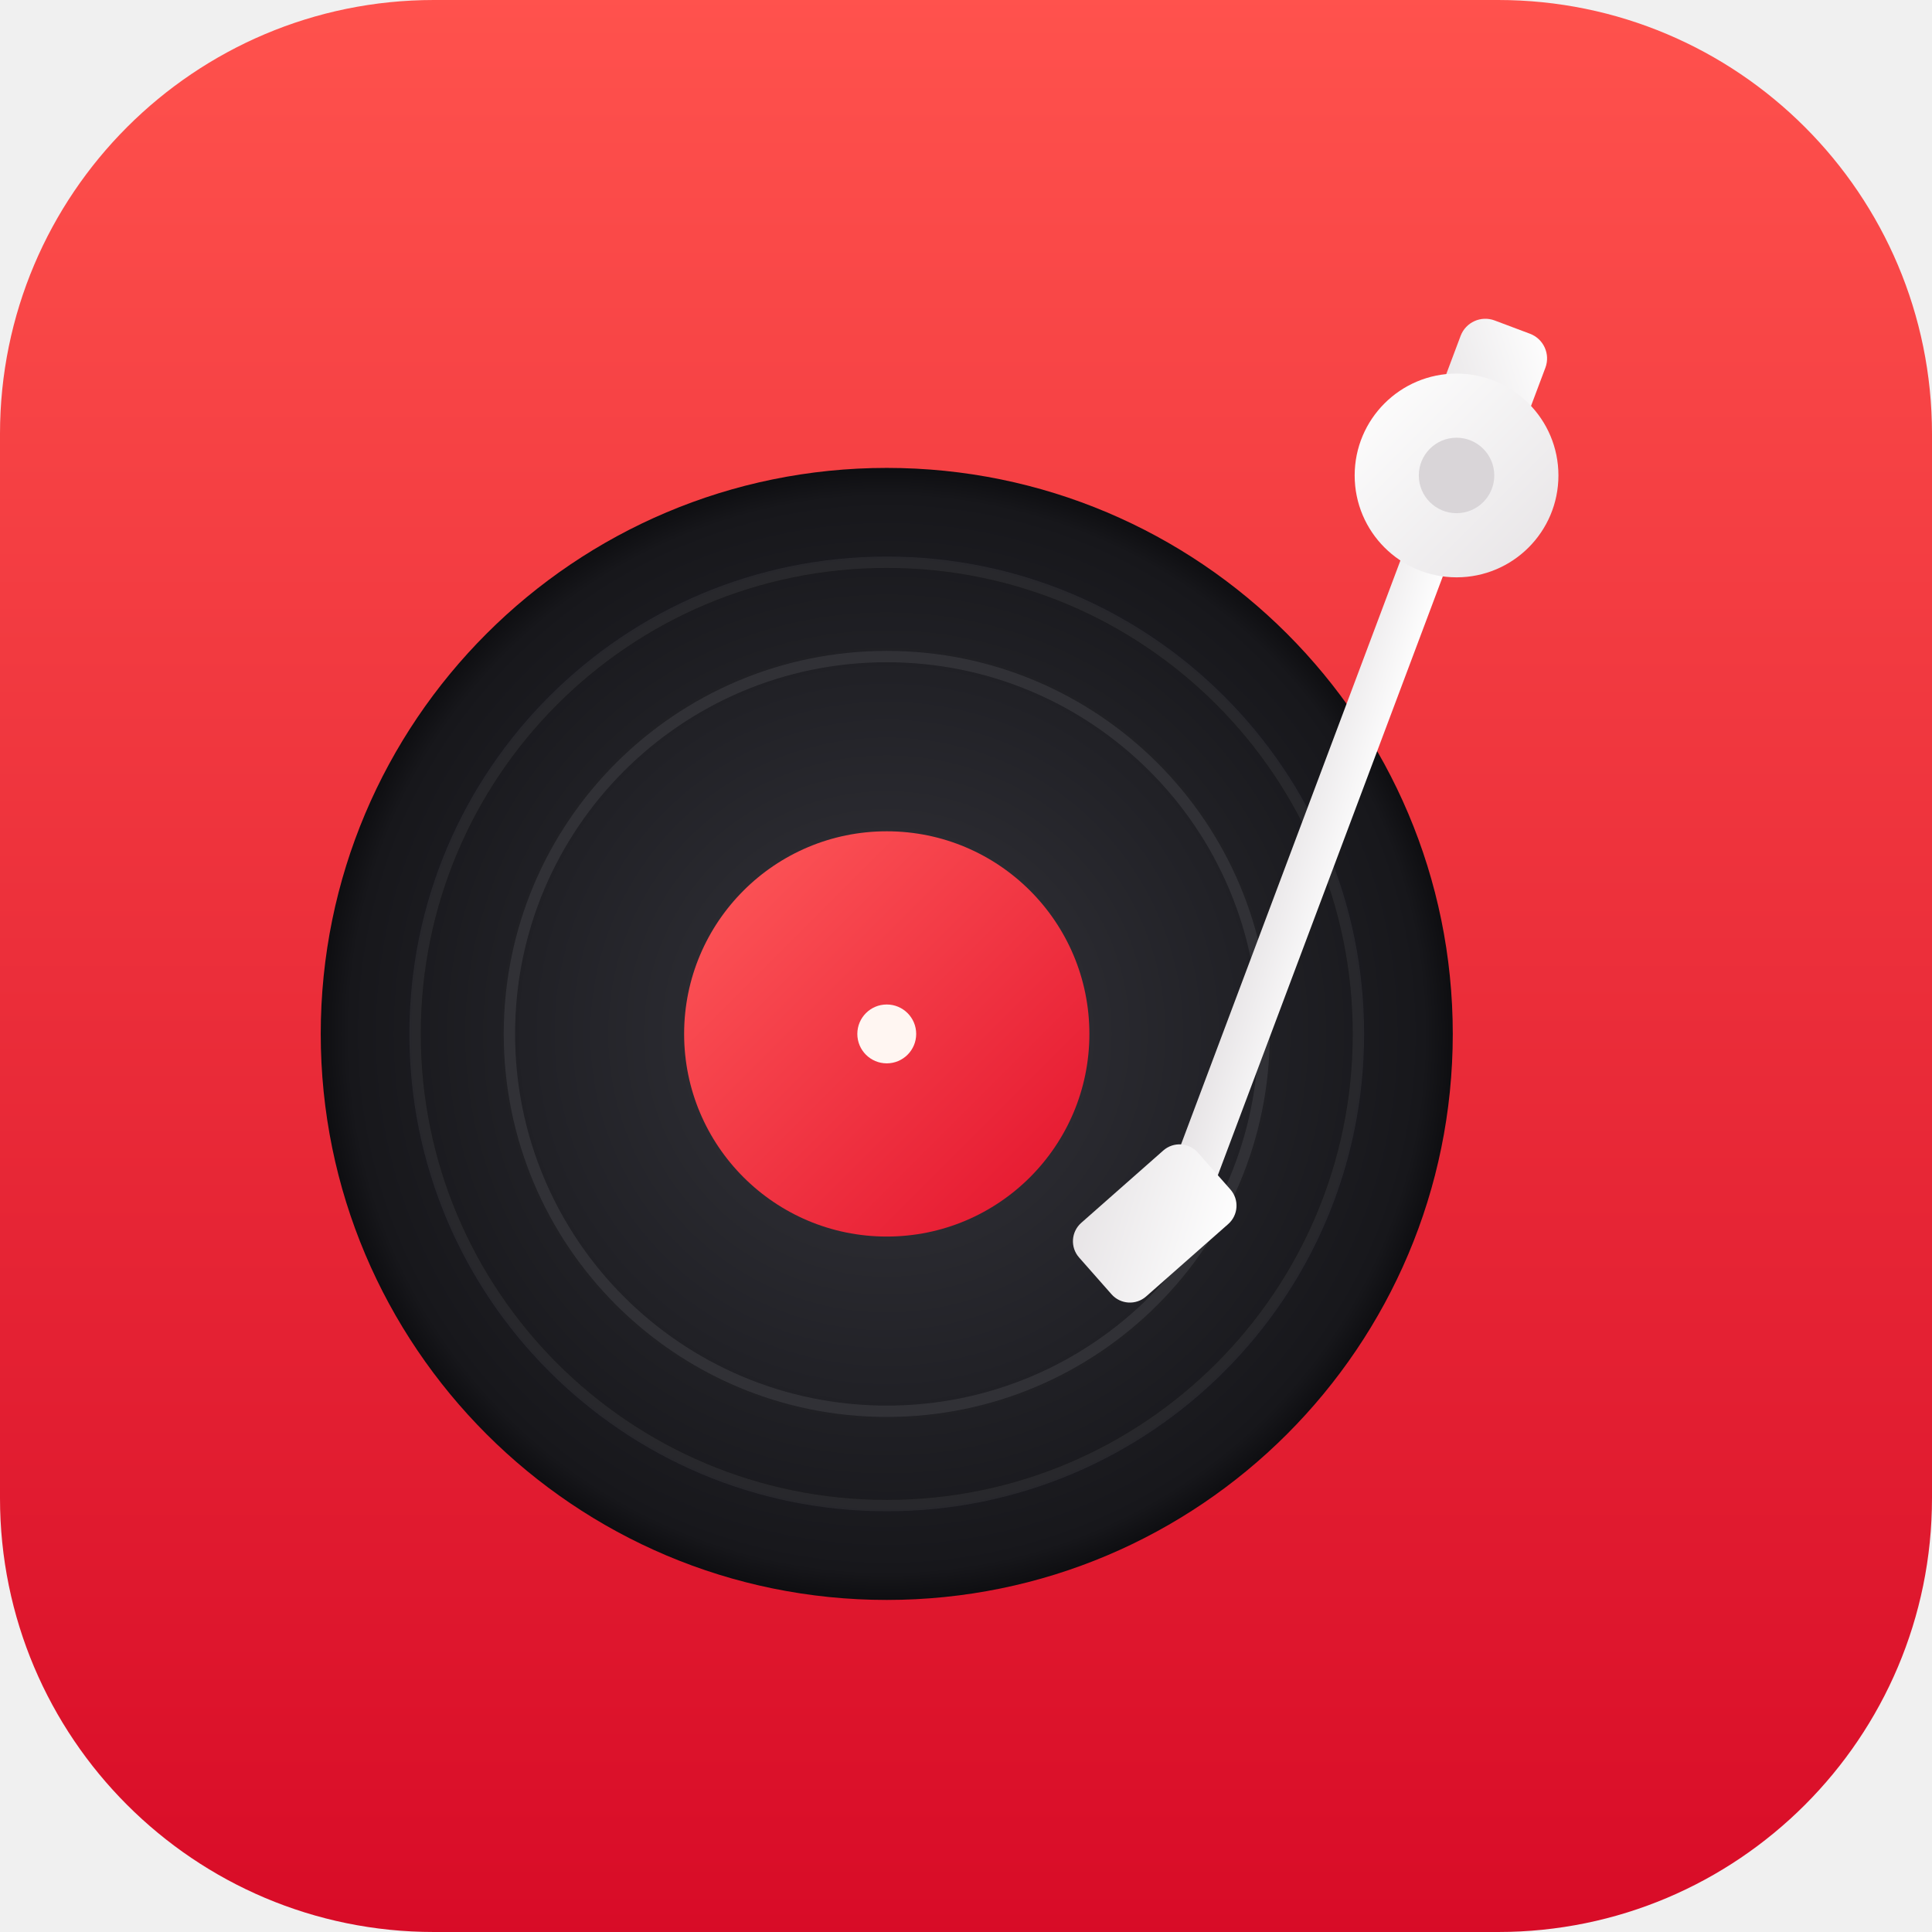
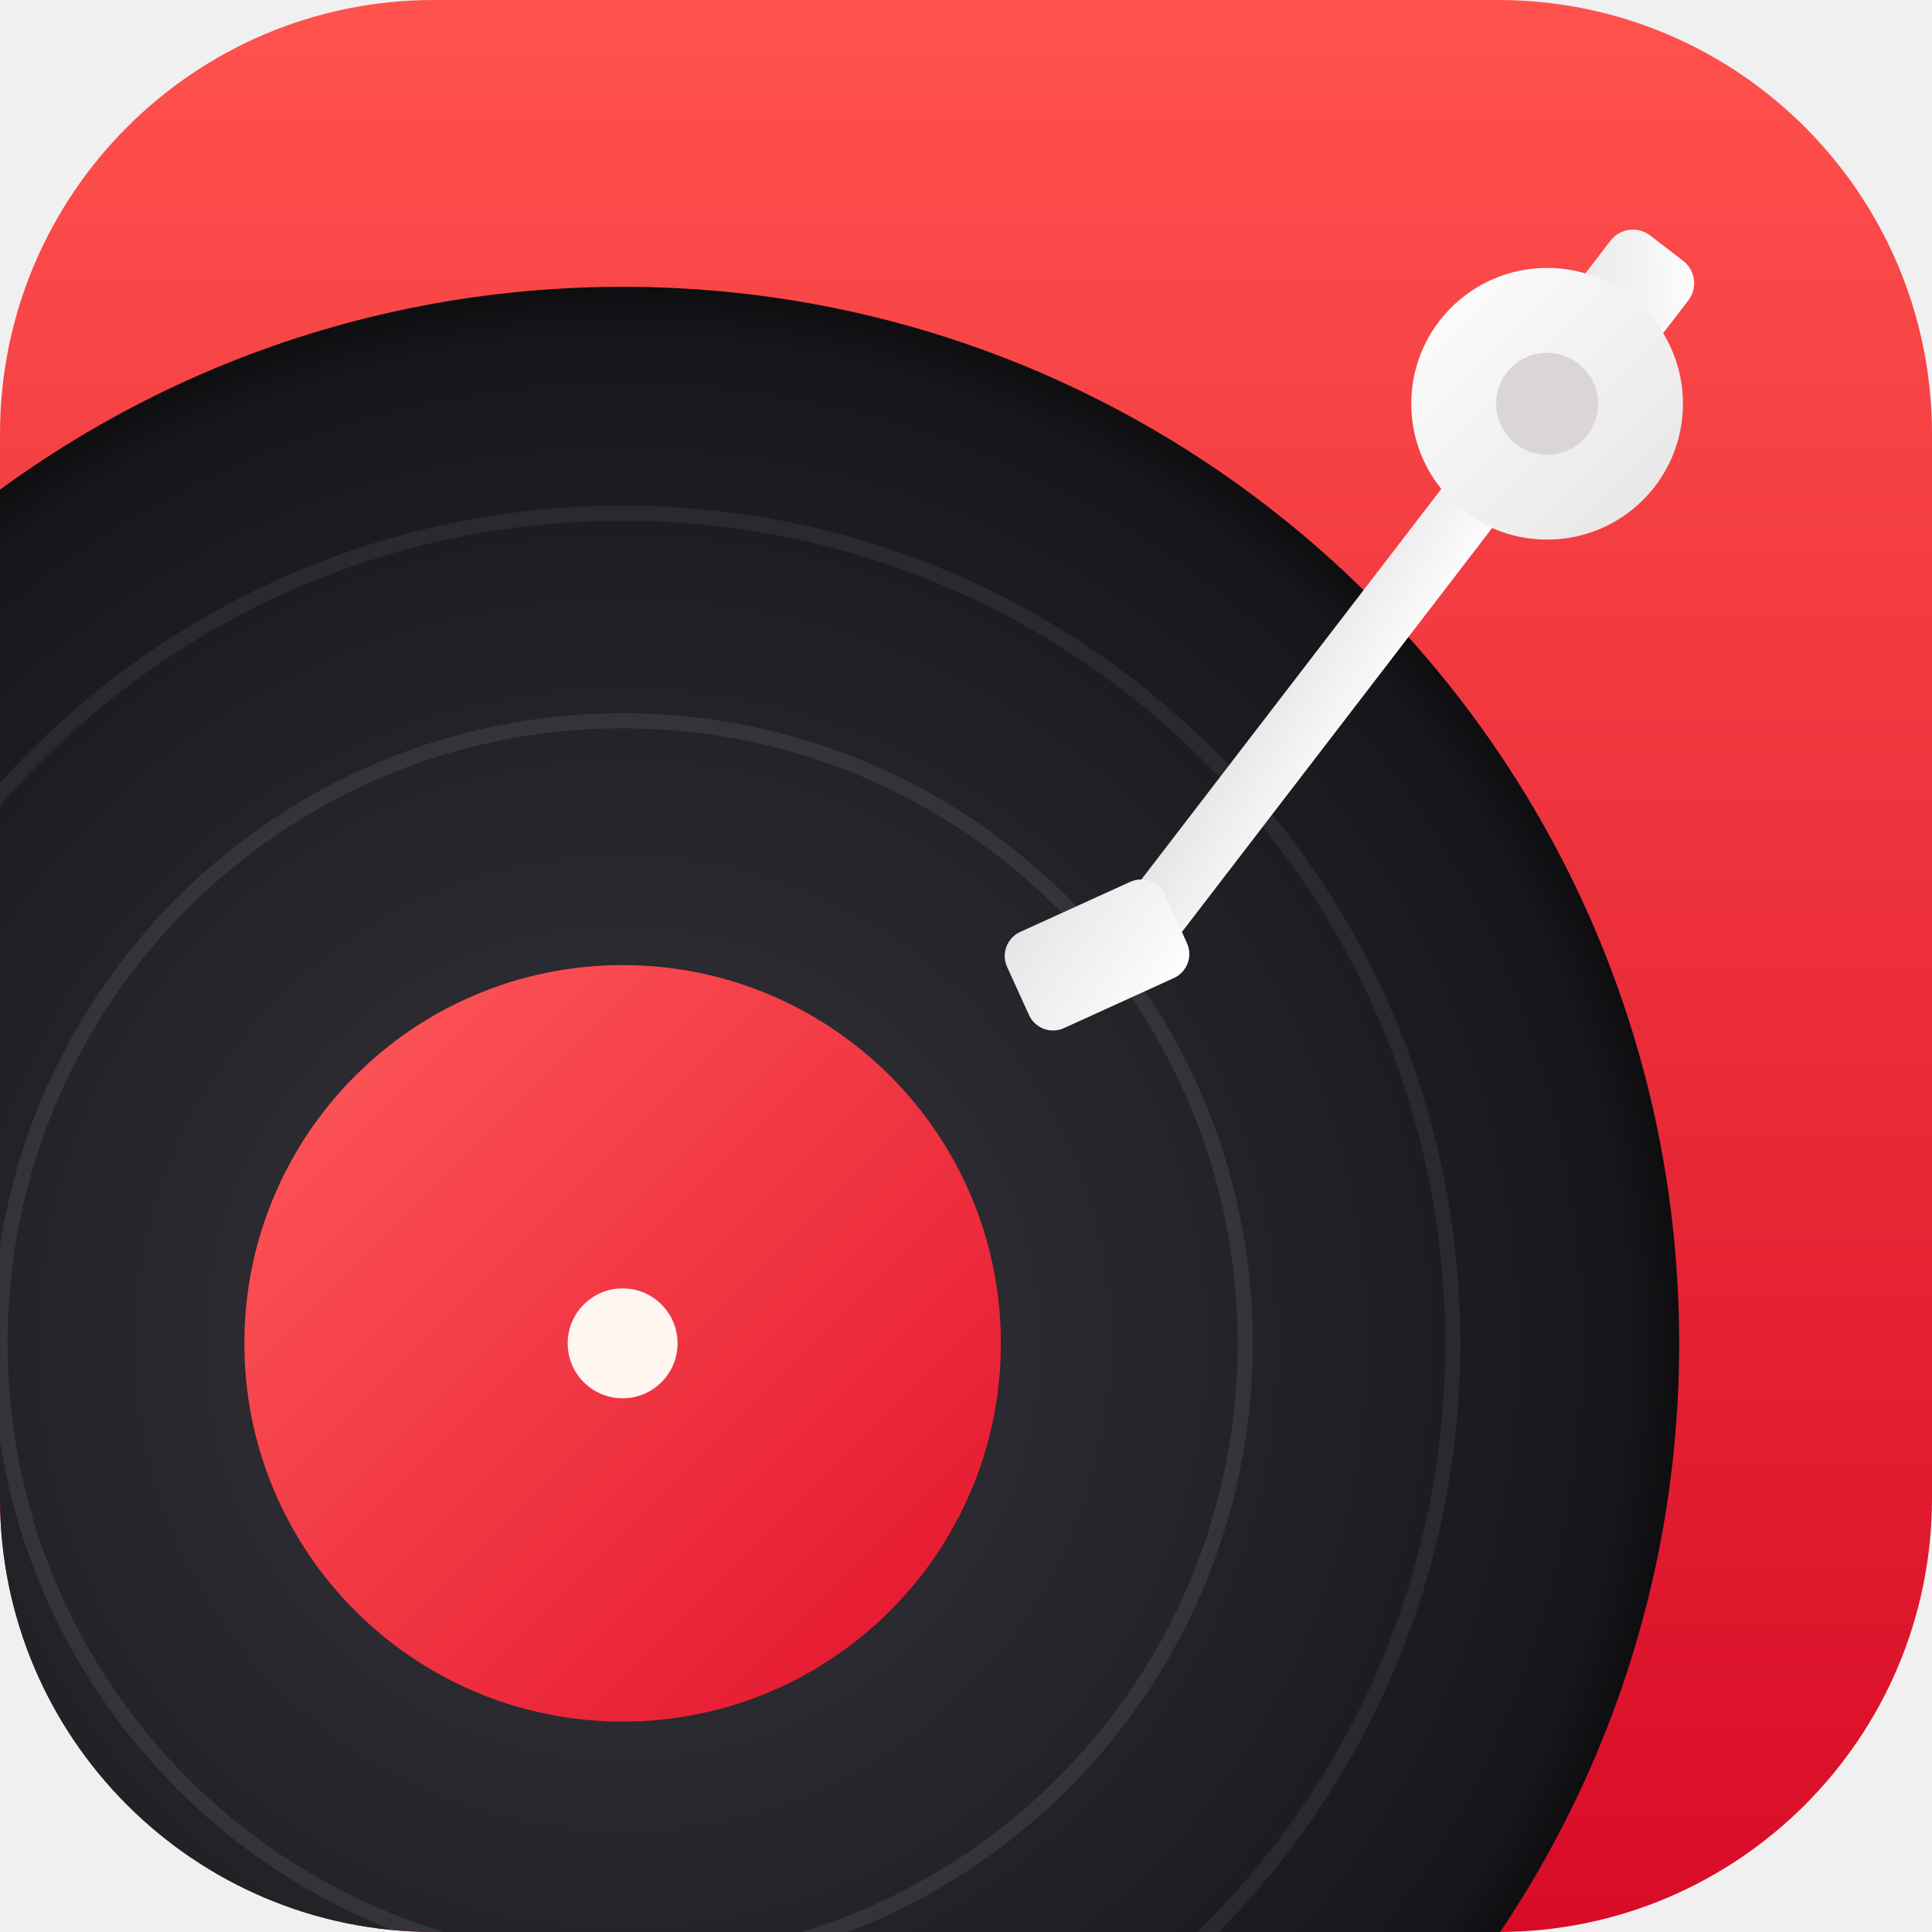
<svg xmlns="http://www.w3.org/2000/svg" viewBox="0 0 1024 1024">
  <defs>
    <linearGradient id="c" x1="0" y1="0" x2="0" y2="1">
      <stop offset="0" stop-color="#FF524D" />
      <stop offset="1" stop-color="#D80B27" />
    </linearGradient>
-     <radialGradient id="d" cx="470" cy="548" r="300" gradientUnits="userSpaceOnUse">
+     <radialGradient id="d" cx="330" cy="712" r="560" gradientUnits="userSpaceOnUse">
      <stop offset="0.35" stop-color="#2A2A30" />
      <stop offset="0.95" stop-color="#17171B" />
      <stop offset="1" stop-color="#0E0E11" />
    </radialGradient>
    <linearGradient id="m" x1="0" y1="0" x2="1" y2="1">
      <stop offset="0" stop-color="#FF5B5B" />
      <stop offset="1" stop-color="#E3122C" />
    </linearGradient>
    <linearGradient id="a" x1="0" y1="0" x2="1" y2="1">
      <stop offset="0" stop-color="#FFFFFF" />
      <stop offset="1" stop-color="#E6E3E5" />
    </linearGradient>
+     <clipPath id="s">
+       <rect width="1024" height="1024" rx="230" />
+     </clipPath>
  </defs>
-   <rect width="1024" height="1024" rx="230" fill="url(#c)" />
-   <circle cx="470" cy="548" r="300" fill="url(#d)" />
-   <circle cx="470" cy="548" r="200" fill="none" stroke="#fff" stroke-opacity="0.08" stroke-width="6" />
-   <circle cx="470" cy="548" r="250" fill="none" stroke="#fff" stroke-opacity="0.06" stroke-width="6" />
-   <circle cx="470" cy="548" r="107.4" fill="url(#m)" />
-   <circle cx="470" cy="548" r="15.6" fill="#FFF6F2" />
-   <g transform="rotate(110.59 772 252)">
-     <rect x="688" y="228" width="60" height="48" rx="14" fill="url(#a)" />
-     <rect x="772" y="240" width="407.97" height="24" rx="12" fill="url(#a)" />
-     <rect x="1159.97" y="226" width="84" height="52" rx="13" fill="url(#a)" transform="rotate(28 1179.97 252)" />
+   <g clip-path="url(#s)">
+     <rect width="1024" height="1024" fill="url(#c)" />
+     <circle cx="330" cy="712" r="560" fill="url(#d)" />
+     <circle cx="330" cy="712" r="330" fill="none" stroke="#fff" stroke-opacity="0.08" stroke-width="8" />
+     <circle cx="330" cy="712" r="440" fill="none" stroke="#fff" stroke-opacity="0.06" stroke-width="8" />
+     <circle cx="330" cy="712" r="200.48" fill="url(#m)" />
+     <circle cx="330" cy="712" r="29.12" fill="#FFF6F2" />
  </g>
-   <circle cx="772" cy="252" r="54" fill="url(#a)" />
-   <circle cx="772" cy="252" r="20" fill="#D9D5D8" />
+   <g transform="rotate(127.52 820 214)">
+     <rect x="716" y="188" width="64" height="52" rx="15" fill="url(#a)" />
+     <rect x="820" y="197" width="355.83" height="34" rx="17" fill="url(#a)" />
+     <rect x="1153.83" y="186" width="92" height="56" rx="14" fill="url(#a)" transform="rotate(28 1175.83 214)" />
+   </g>
+   <circle cx="820" cy="214" r="72" fill="url(#a)" />
+   <circle cx="820" cy="214" r="27" fill="#D9D5D8" />
</svg>
